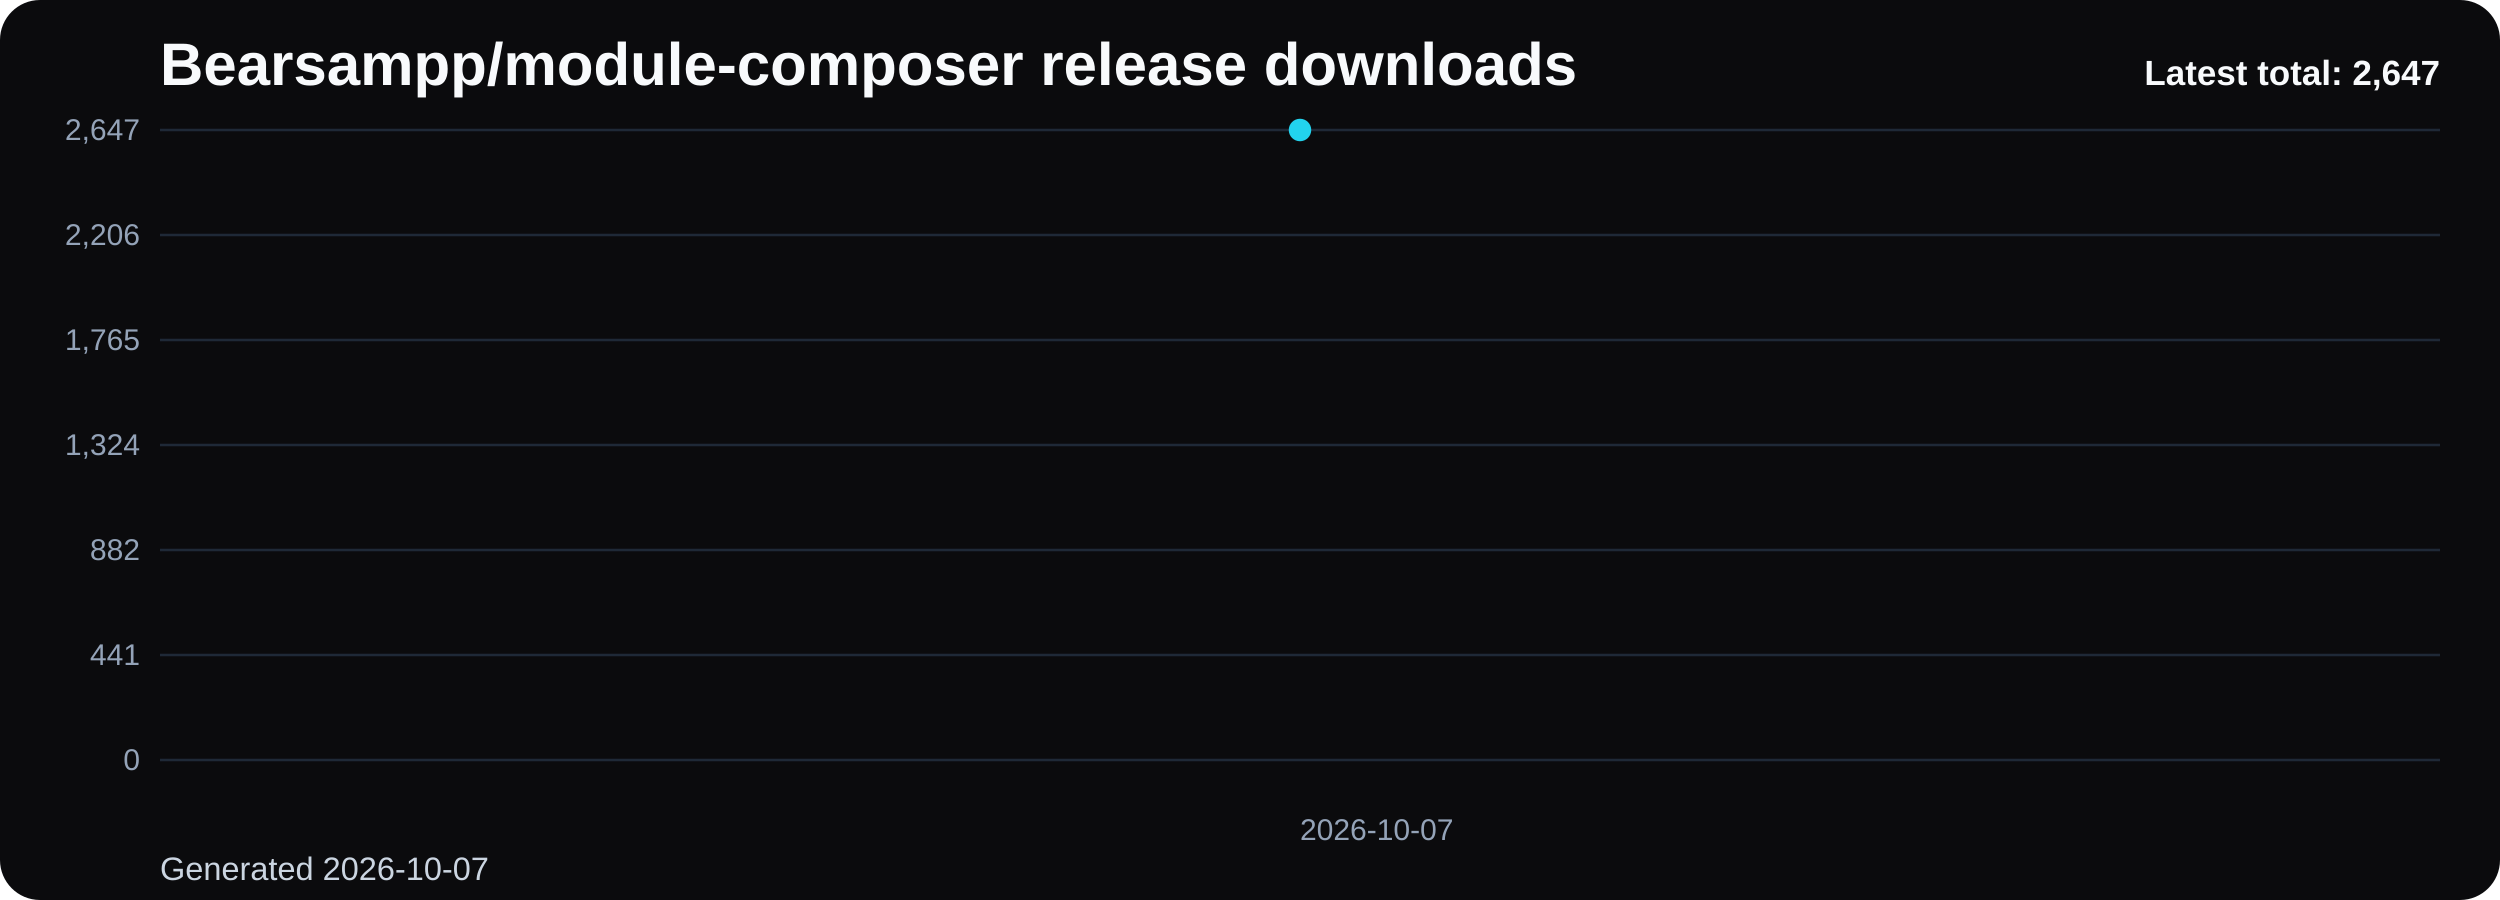
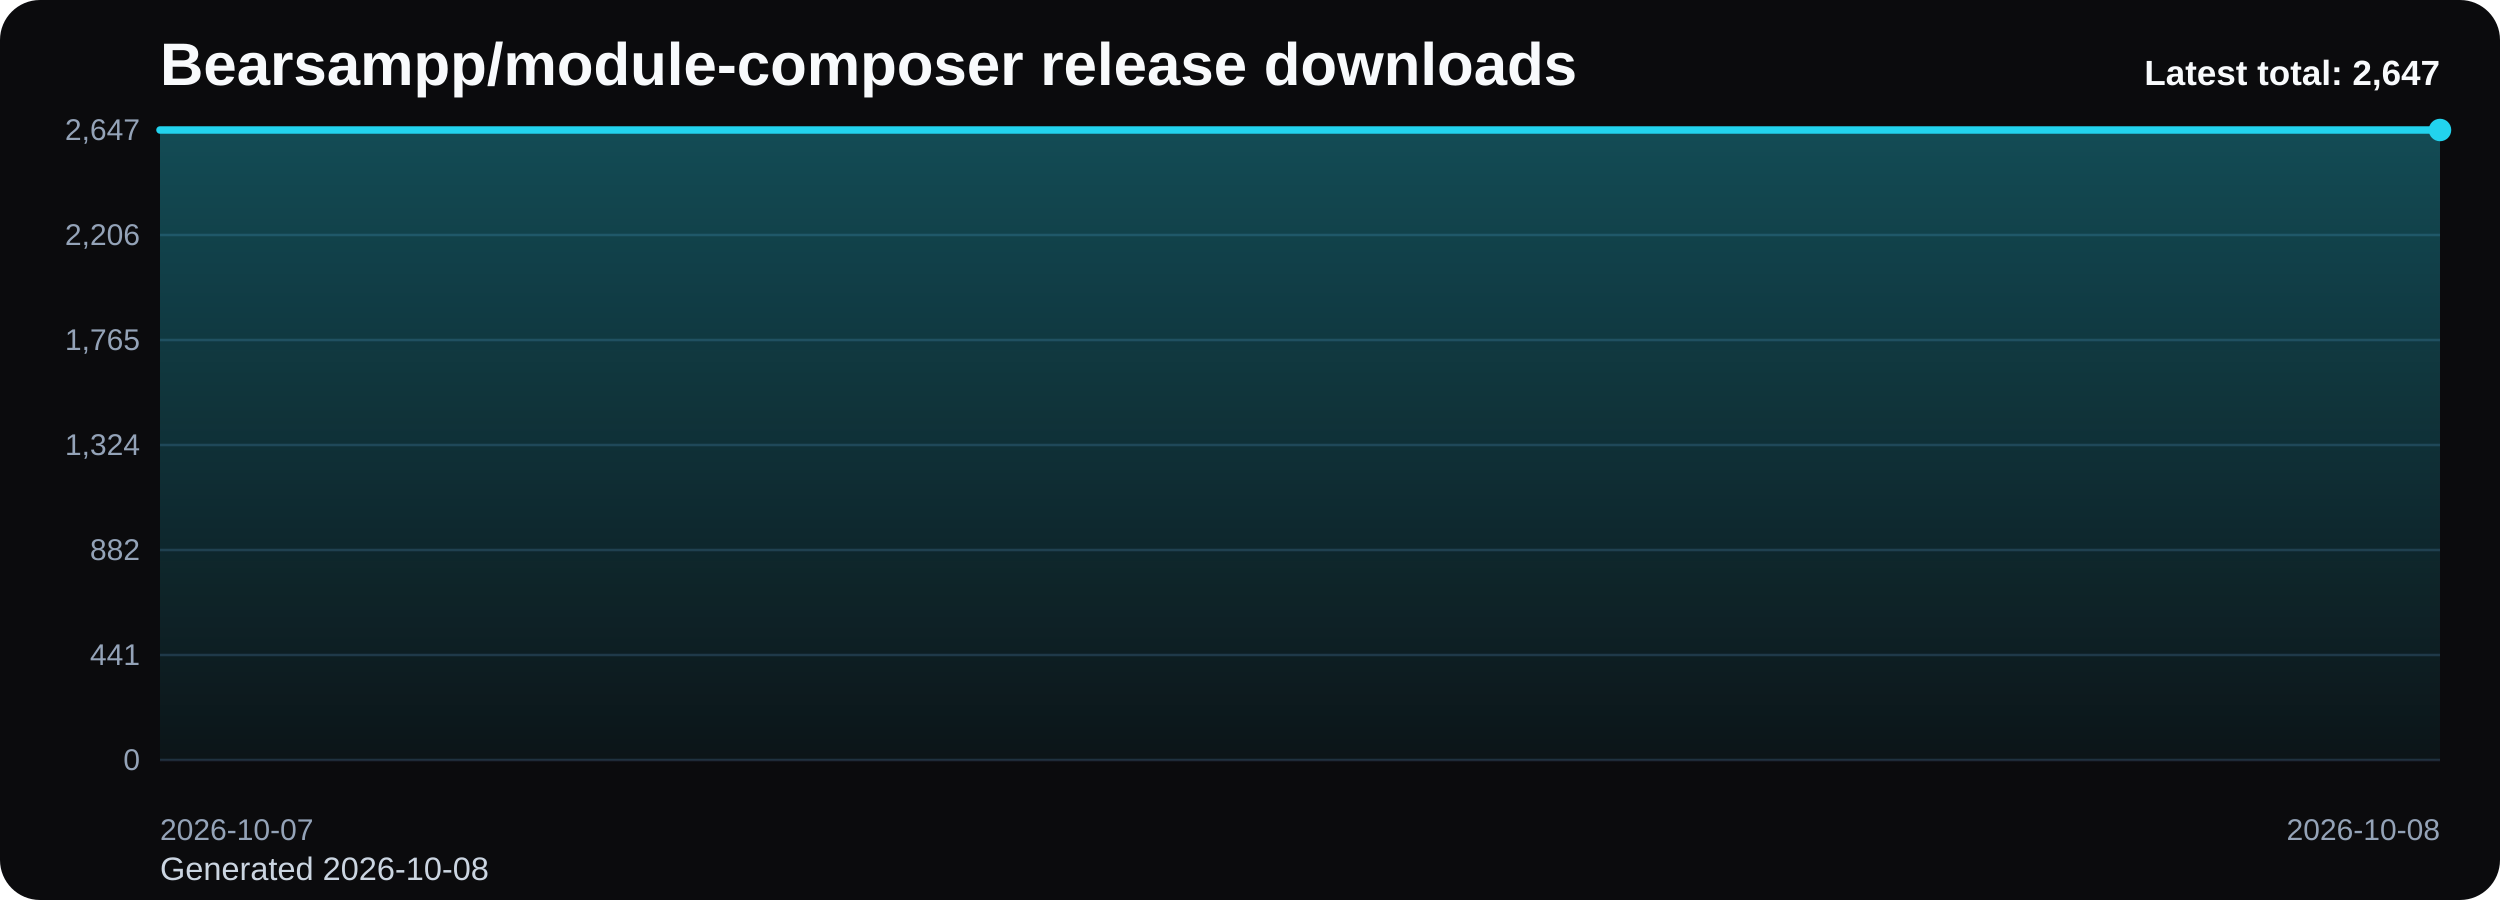
<svg xmlns="http://www.w3.org/2000/svg" viewBox="0 0 1000 360" role="img" aria-label="Bearsampp/module-composer release downloads chart">
  <defs>
    <linearGradient id="fill-total-trend-black" x1="0" y1="0" x2="0" y2="1">
      <stop offset="0%" stop-color="#22d3ee" stop-opacity="0.32" />
      <stop offset="100%" stop-color="#22d3ee" stop-opacity="0.05" />
    </linearGradient>
    <style>
      .bg { fill: #0b0b0d; }
      .title { font: 700 24px Arial, sans-serif; fill: #f8fafc; }
      .sub { font: 400 13px Arial, sans-serif; fill: #cbd5e1; }
      .grid { stroke: #1f2937; stroke-width: 1; }
      .axis { font: 400 12px Arial, sans-serif; fill: #94a3b8; }
      .line { fill: none; stroke: #22d3ee; stroke-width: 3; stroke-linecap: round; stroke-linejoin: round; }
      .dot { fill: #22d3ee; }
      .value { font: 600 11px Arial, sans-serif; fill: #cbd5e1; }
      .latest { font: 700 14px Arial, sans-serif; fill: #f8fafc; }
    </style>
  </defs>
  <rect class="bg" x="0" y="0" width="1000" height="360" rx="16" />
  <text class="title" x="64" y="34">Bearsampp/module-composer release downloads</text>
-   <text class="sub" x="64" y="352">Generated 2026-10-07</text>
+   <text class="sub" x="64" y="352">Generated 2026-10-08</text>
  <line x1="64" y1="52.00" x2="976" y2="52.00" class="grid" />
  <text x="56" y="56.00" text-anchor="end" class="axis">2,647</text>
  <line x1="64" y1="94.00" x2="976" y2="94.00" class="grid" />
  <text x="56" y="98.00" text-anchor="end" class="axis">2,206</text>
  <line x1="64" y1="136.00" x2="976" y2="136.00" class="grid" />
  <text x="56" y="140.00" text-anchor="end" class="axis">1,765</text>
  <line x1="64" y1="178.00" x2="976" y2="178.00" class="grid" />
  <text x="56" y="182.00" text-anchor="end" class="axis">1,324</text>
  <line x1="64" y1="220.00" x2="976" y2="220.00" class="grid" />
  <text x="56" y="224.00" text-anchor="end" class="axis">882</text>
  <line x1="64" y1="262.00" x2="976" y2="262.00" class="grid" />
  <text x="56" y="266.00" text-anchor="end" class="axis">441</text>
  <line x1="64" y1="304.00" x2="976" y2="304.00" class="grid" />
  <text x="56" y="308.00" text-anchor="end" class="axis">0</text>
-   <path d="M 520.00 304 L 520.00 52.00 L 520.00 304 Z" fill="url(#fill-total-trend-black)" />
-   <polyline class="line" points="520.00,52.00" />
-   <circle class="dot" cx="520.00" cy="52.00" r="4.5" />
-   <text class="axis" x="520.00" y="336" text-anchor="start">2026-10-07</text>
+   <path d="M 64.00 304 L 64.00 52.00 L 976.00 52.00 L 976.00 304 Z" fill="url(#fill-total-trend-black)" />
+   <polyline class="line" points="64.00,52.00 976.00,52.00" />
+   <circle class="dot" cx="976.00" cy="52.00" r="4.5" />
+   <text class="axis" x="64.00" y="336" text-anchor="start">2026-10-07</text>
+   <text class="axis" x="976.00" y="336" text-anchor="end">2026-10-08</text>
  <text class="latest" x="976" y="34" text-anchor="end">Latest total: 2,647</text>
</svg>
